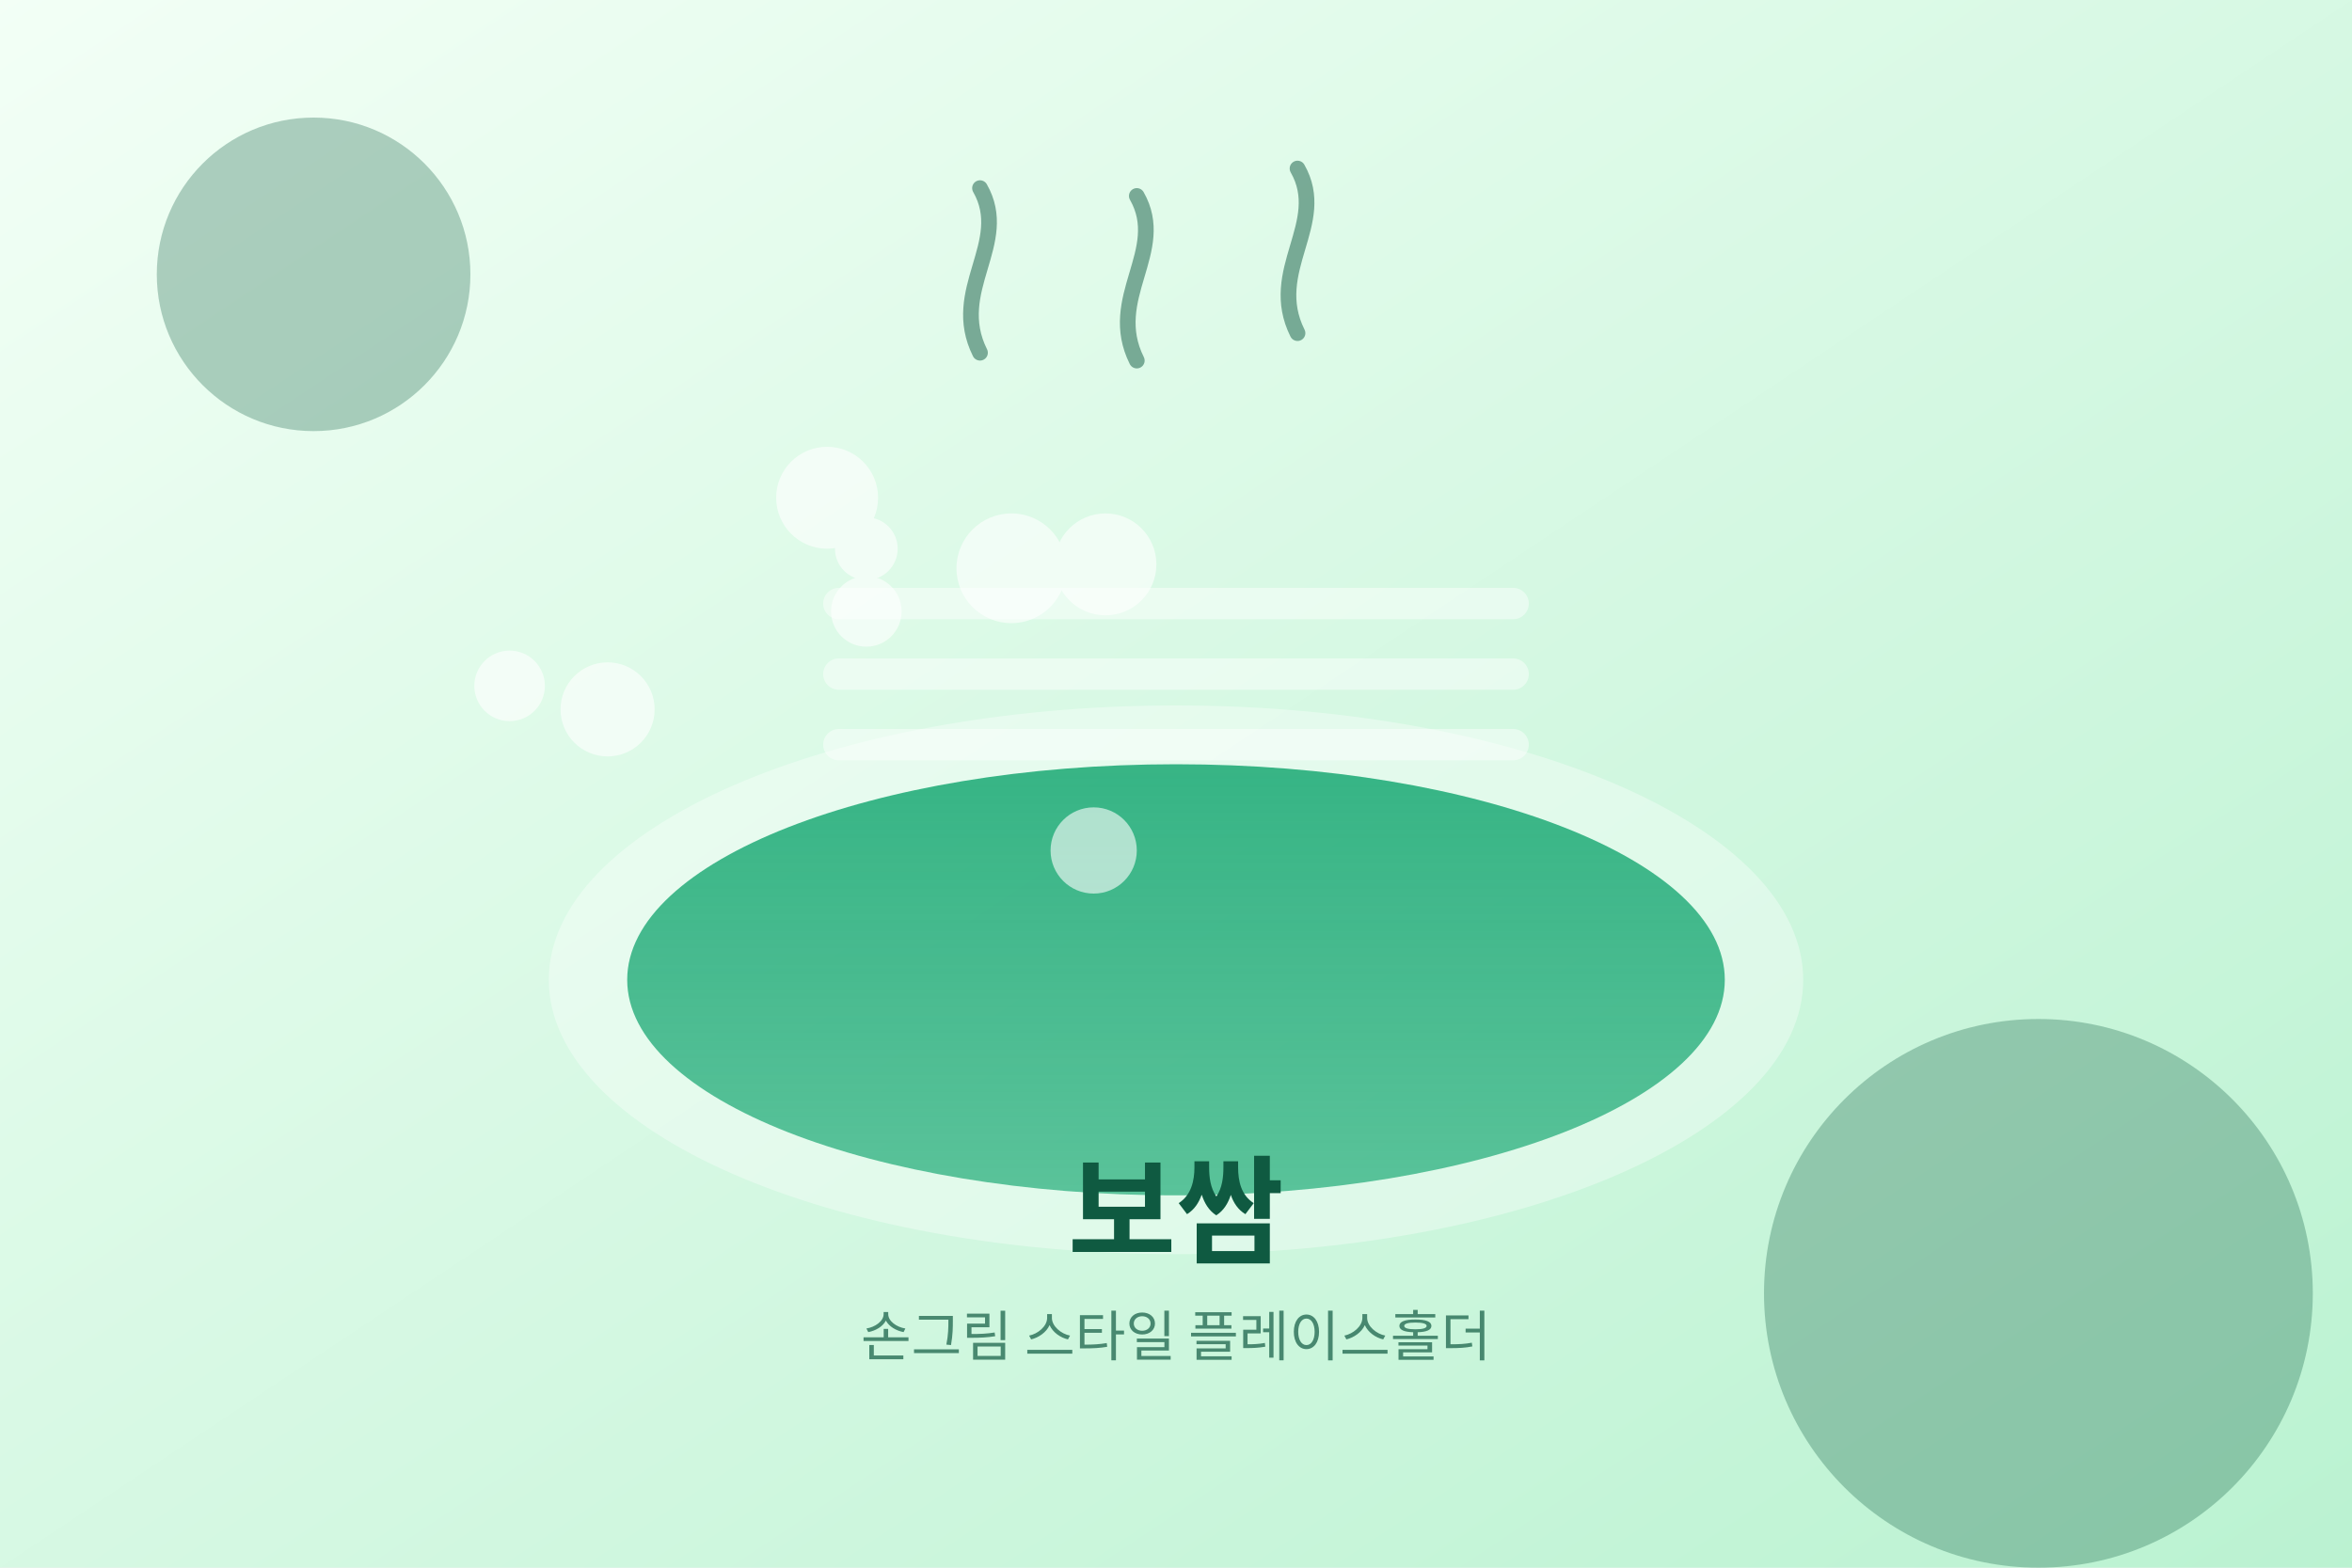
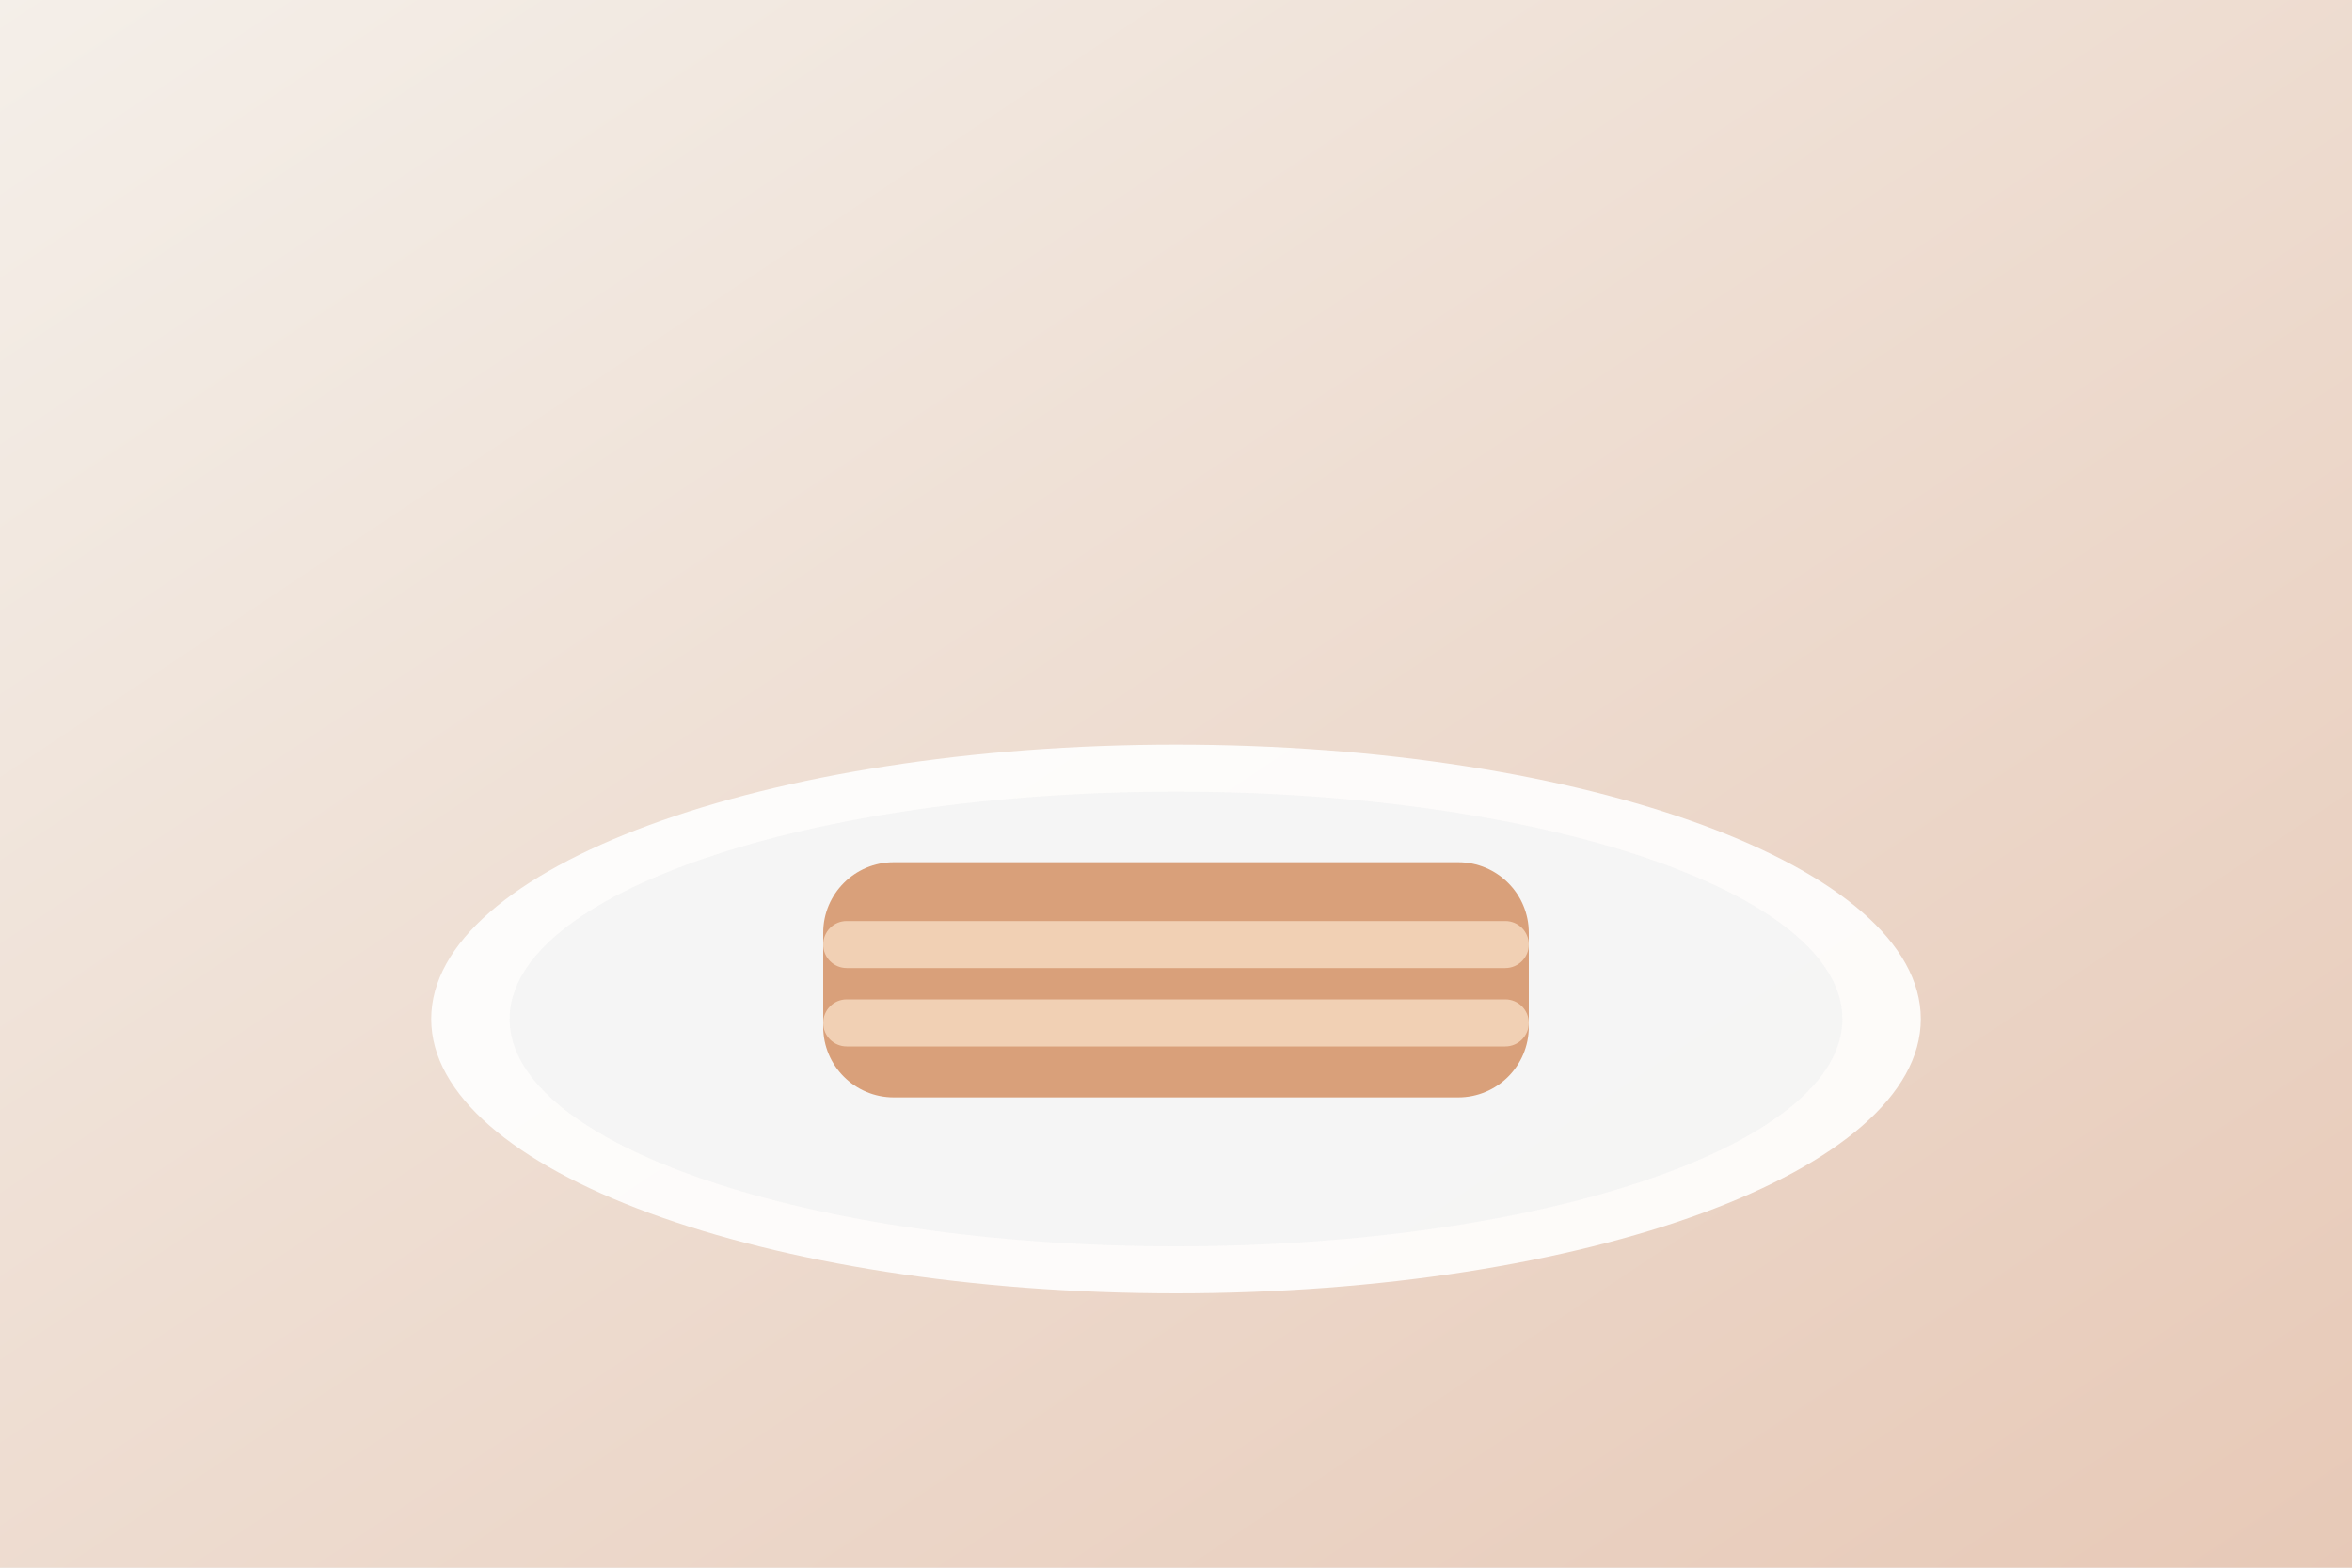
<svg xmlns="http://www.w3.org/2000/svg" width="600" height="400" viewBox="0 0 600 400">
  <defs>
    <linearGradient id="bg" x1="0" y1="0" x2="1" y2="1">
-       <stop offset="0%" stop-color="#f3fff6" />
-       <stop offset="100%" stop-color="#baf2d1" />
+       <stop offset="0%" stop-color="#f4efe9" />
+       <stop offset="100%" stop-color="#e7c9b7" />
    </linearGradient>
-     <linearGradient id="food" x1="0" y1="0" x2="0" y2="1">
-       <stop offset="0%" stop-color="#2db07f" stop-opacity="0.95" />
-       <stop offset="100%" stop-color="#2db07f" stop-opacity="0.75" />
+     <linearGradient id="bowl" x1="0" y1="0" x2="0" y2="1">
+       <stop offset="0%" stop-color="#ffffff" />
+       <stop offset="100%" stop-color="#e7e7e7" />
    </linearGradient>
  </defs>
  <rect width="100%" height="100%" fill="url(#bg)" />
-   <g opacity="0.3" fill="#0f5a41">
-     <circle cx="80" cy="70" r="40" />
-     <circle cx="520" cy="330" r="70" />
-   </g>
-   <g fill="none" stroke="#0f5a41" stroke-width="4" stroke-linecap="round" opacity="0.5">
-     <path d="M250 90 c -8 -16 8 -28 0 -42" />
-     <path d="M290 92 c -8 -16 8 -28 0 -42" />
-     <path d="M331 85 c -8 -16 8 -28 0 -42" />
-   </g>
-   <ellipse cx="300" cy="250" rx="160" ry="70" fill="#ffffff" opacity="0.35" />
-   <ellipse cx="300" cy="250" rx="140" ry="55" fill="url(#food)" />
-   <rect x="210" y="150" width="180" height="8" rx="4" fill="#ffffff" opacity="0.45" />
-   <rect x="210" y="168" width="180" height="8" rx="4" fill="#ffffff" opacity="0.45" />
-   <rect x="210" y="186" width="180" height="8" rx="4" fill="#ffffff" opacity="0.45" />
-   <g fill="#ffffff" opacity="0.6">
-     <circle cx="258" cy="145" r="14" />
-     <circle cx="221" cy="140" r="8" />
-     <circle cx="155" cy="181" r="12" />
-     <circle cx="130" cy="175" r="9" />
-     <circle cx="282" cy="144" r="13" />
-     <circle cx="221" cy="156" r="9" />
-     <circle cx="211" cy="127" r="13" />
-     <circle cx="279" cy="217" r="11" />
-   </g>
-   <g font-family="Pretendard, 'Apple SD Gothic Neo', sans-serif" text-anchor="middle">
-     <text x="300" y="320" font-size="30" fill="#0f5a41" font-weight="700">보쌈</text>
-     <text x="300" y="346" font-size="14" fill="#0f5a41" opacity="0.7">손그림 스타일 플레이스홀더</text>
-   </g>
+   <ellipse cx="300" cy="260" rx="190" ry="70" fill="#ffffff" opacity="0.9" />
+   <ellipse cx="300" cy="260" rx="170" ry="58" fill="#f4f4f4" opacity="0.9" />
+   <rect x="210" y="220" width="180" height="60" rx="18" fill="#d9a07a" />
+   <rect x="210" y="235" width="180" height="12" rx="6" fill="#f1d0b4" />
+   <rect x="210" y="255" width="180" height="12" rx="6" fill="#f1d0b4" />
</svg>
